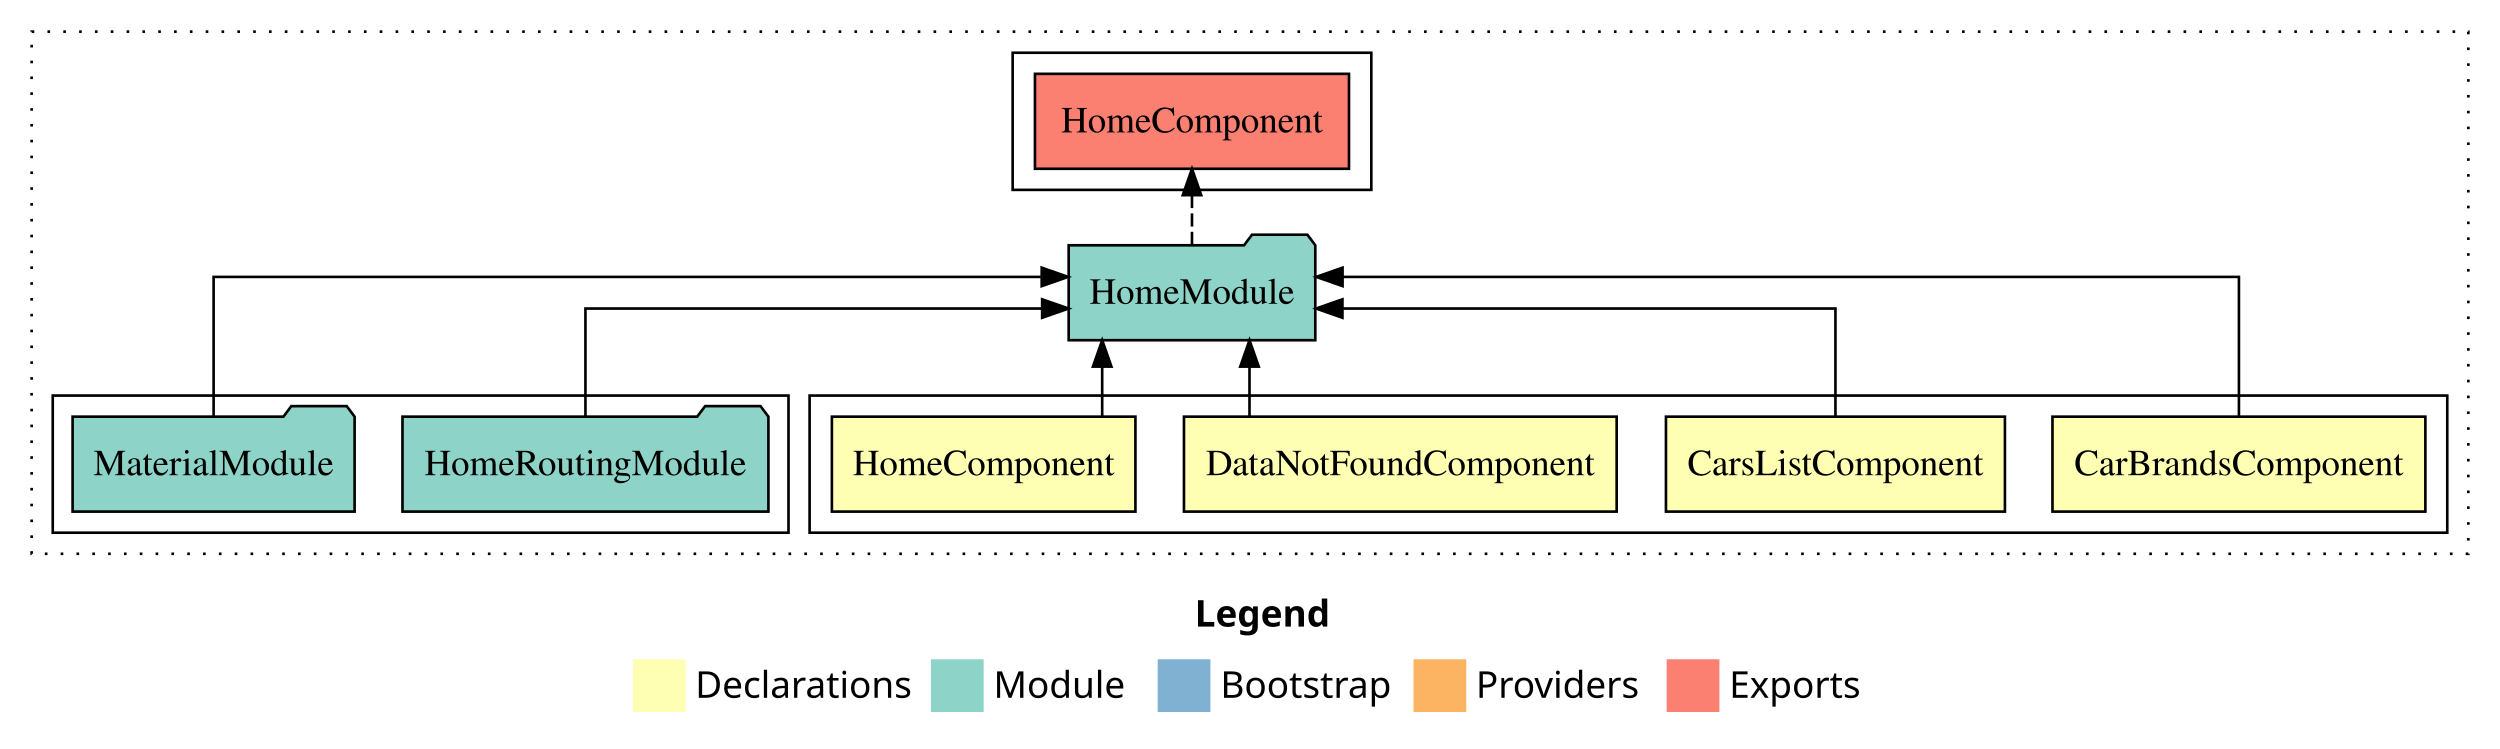
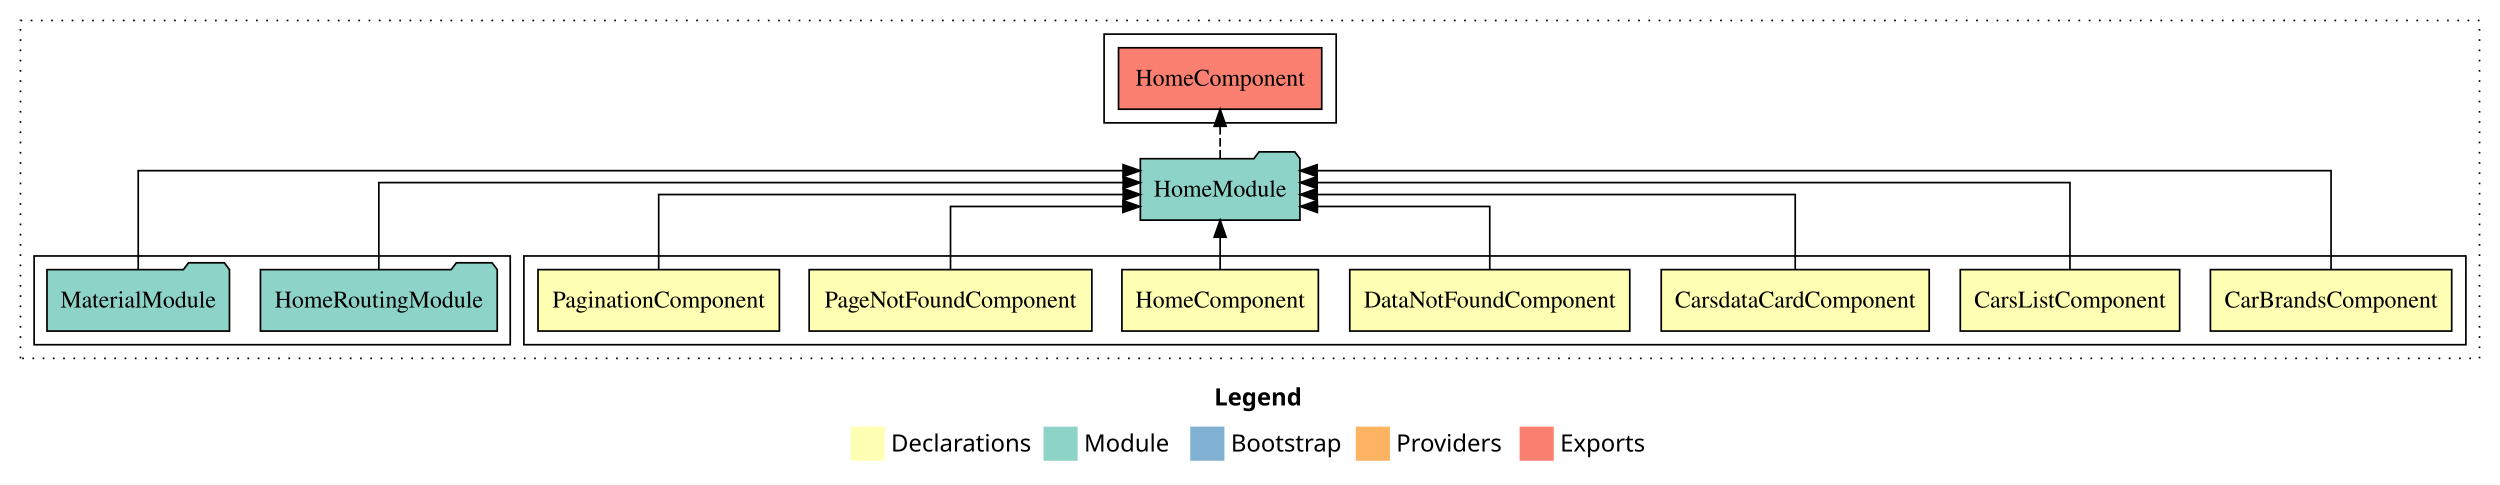
- <svg xmlns="http://www.w3.org/2000/svg" width="948pt" height="284pt" viewBox="0.00 0.00 948.00 284.00">
+ <svg xmlns="http://www.w3.org/2000/svg" width="1465pt" height="284pt" viewBox="0.00 0.00 1465.00 284.00">
  <g id="graph0" class="graph" transform="scale(1 1) rotate(0) translate(4 280)">
-     <polygon fill="white" stroke="transparent" points="-4,4 -4,-280 944,-280 944,4 -4,4" />
-     <text text-anchor="start" x="449.01" y="-42.4" font-family="Times-12" font-weight="bold" font-size="14.00">Legend</text>
-     <polygon fill="#ffffb3" stroke="transparent" points="236,-10 236,-30 256,-30 256,-10 236,-10" />
-     <text text-anchor="start" x="259.63" y="-15.4" font-family="Times-12" font-size="14.00">  Declarations</text>
-     <polygon fill="#8dd3c7" stroke="transparent" points="349,-10 349,-30 369,-30 369,-10 349,-10" />
-     <text text-anchor="start" x="372.73" y="-15.4" font-family="Times-12" font-size="14.00">  Module</text>
-     <polygon fill="#80b1d3" stroke="transparent" points="435,-10 435,-30 455,-30 455,-10 435,-10" />
-     <text text-anchor="start" x="458.78" y="-15.4" font-family="Times-12" font-size="14.00">  Bootstrap</text>
-     <polygon fill="#fdb462" stroke="transparent" points="532,-10 532,-30 552,-30 552,-10 532,-10" />
-     <text text-anchor="start" x="555.67" y="-15.4" font-family="Times-12" font-size="14.00">  Providers</text>
-     <polygon fill="#fb8072" stroke="transparent" points="628,-10 628,-30 648,-30 648,-10 628,-10" />
-     <text text-anchor="start" x="651.73" y="-15.4" font-family="Times-12" font-size="14.00">  Exports</text>
+     <polygon fill="white" stroke="transparent" points="-4,4 -4,-280 1461,-280 1461,4 -4,4" />
+     <text text-anchor="start" x="707.51" y="-42.4" font-family="Times-12" font-weight="bold" font-size="14.00">Legend</text>
+     <polygon fill="#ffffb3" stroke="transparent" points="494.5,-10 494.5,-30 514.5,-30 514.5,-10 494.5,-10" />
+     <text text-anchor="start" x="518.13" y="-15.4" font-family="Times-12" font-size="14.00">  Declarations</text>
+     <polygon fill="#8dd3c7" stroke="transparent" points="607.5,-10 607.5,-30 627.5,-30 627.5,-10 607.5,-10" />
+     <text text-anchor="start" x="631.23" y="-15.4" font-family="Times-12" font-size="14.00">  Module</text>
+     <polygon fill="#80b1d3" stroke="transparent" points="693.5,-10 693.5,-30 713.5,-30 713.5,-10 693.5,-10" />
+     <text text-anchor="start" x="717.28" y="-15.4" font-family="Times-12" font-size="14.00">  Bootstrap</text>
+     <polygon fill="#fdb462" stroke="transparent" points="790.5,-10 790.5,-30 810.5,-30 810.5,-10 790.5,-10" />
+     <text text-anchor="start" x="814.17" y="-15.4" font-family="Times-12" font-size="14.00">  Providers</text>
+     <polygon fill="#fb8072" stroke="transparent" points="886.5,-10 886.5,-30 906.5,-30 906.5,-10 886.5,-10" />
+     <text text-anchor="start" x="910.23" y="-15.4" font-family="Times-12" font-size="14.00">  Exports</text>
    <g id="clust1" class="cluster">
-       <polygon fill="none" stroke="black" stroke-dasharray="1,5" points="8,-70 8,-268 932,-268 932,-70 8,-70" />
+       <polygon fill="none" stroke="black" stroke-dasharray="1,5" points="8,-70 8,-268 1449,-268 1449,-70 8,-70" />
    </g>
    <g id="clust2" class="cluster">
-       <polygon fill="none" stroke="black" points="303,-78 303,-130 924,-130 924,-78 303,-78" />
+       <polygon fill="none" stroke="black" points="303,-78 303,-130 1441,-130 1441,-78 303,-78" />
    </g>
-     <g id="clust8" class="cluster">
-       <polygon fill="none" stroke="black" points="380,-208 380,-260 516,-260 516,-208 380,-208" />
-     </g>
-     <g id="clust7" class="cluster">
+     <g id="clust10" class="cluster">
      <polygon fill="none" stroke="black" points="16,-78 16,-130 295,-130 295,-78 16,-78" />
    </g>
+     <g id="clust11" class="cluster">
+       <polygon fill="none" stroke="black" points="643,-208 643,-260 779,-260 779,-208 643,-208" />
+     </g>
    <g id="node1" class="node">
-       <polygon fill="#ffffb3" stroke="black" points="915.7,-122 774.3,-122 774.3,-86 915.7,-86 915.7,-122" />
-       <text text-anchor="middle" x="845" y="-99.8" font-family="Times,serif" font-size="14.00">CarBrandsComponent</text>
+       <polygon fill="#ffffb3" stroke="black" points="1432.7,-122 1291.3,-122 1291.3,-86 1432.7,-86 1432.7,-122" />
+       <text text-anchor="middle" x="1362" y="-99.8" font-family="Times,serif" font-size="14.00">CarBrandsComponent</text>
+     </g>
+     <g id="node8" class="node">
+       <polygon fill="#8dd3c7" stroke="black" points="757.76,-187 754.76,-191 733.76,-191 730.76,-187 664.24,-187 664.24,-151 757.76,-151 757.76,-187" />
+       <text text-anchor="middle" x="711" y="-164.8" font-family="Times,serif" font-size="14.00">HomeModule</text>
+     </g>
+     <g id="edge1" class="edge">
+       <path fill="none" stroke="black" d="M1362,-122.01C1362,-144.49 1362,-180 1362,-180 1362,-180 767.82,-180 767.82,-180" />
+       <polygon fill="black" stroke="black" points="767.82,-176.5 757.82,-180 767.82,-183.5 767.82,-176.5" />
+     </g>
+     <g id="node2" class="node">
+       <polygon fill="#ffffb3" stroke="black" points="1273.27,-122 1144.73,-122 1144.73,-86 1273.27,-86 1273.27,-122" />
+       <text text-anchor="middle" x="1209" y="-99.8" font-family="Times,serif" font-size="14.00">CarsListComponent</text>
+     </g>
+     <g id="edge2" class="edge">
+       <path fill="none" stroke="black" d="M1209,-122.13C1209,-142.57 1209,-173 1209,-173 1209,-173 767.85,-173 767.85,-173" />
+       <polygon fill="black" stroke="black" points="767.85,-169.5 757.85,-173 767.85,-176.5 767.85,-169.5" />
+     </g>
+     <g id="node3" class="node">
+       <polygon fill="#ffffb3" stroke="black" points="1126.52,-122 969.48,-122 969.48,-86 1126.52,-86 1126.52,-122" />
+       <text text-anchor="middle" x="1048" y="-99.8" font-family="Times,serif" font-size="14.00">CarsdataCardComponent</text>
+     </g>
+     <g id="edge3" class="edge">
+       <path fill="none" stroke="black" d="M1048,-122.27C1048,-140.56 1048,-166 1048,-166 1048,-166 767.86,-166 767.86,-166" />
+       <polygon fill="black" stroke="black" points="767.86,-162.5 757.86,-166 767.86,-169.5 767.86,-162.5" />
+     </g>
+     <g id="node4" class="node">
+       <polygon fill="#ffffb3" stroke="black" points="951.04,-122 786.96,-122 786.96,-86 951.04,-86 951.04,-122" />
+       <text text-anchor="middle" x="869" y="-99.8" font-family="Times,serif" font-size="14.00">DataNotFoundComponent</text>
+     </g>
+     <g id="edge4" class="edge">
+       <path fill="none" stroke="black" d="M869,-122.01C869,-138.05 869,-159 869,-159 869,-159 767.98,-159 767.98,-159" />
+       <polygon fill="black" stroke="black" points="767.98,-155.5 757.98,-159 767.98,-162.5 767.98,-155.5" />
    </g>
    <g id="node5" class="node">
-       <polygon fill="#8dd3c7" stroke="black" points="494.76,-187 491.76,-191 470.76,-191 467.76,-187 401.24,-187 401.24,-151 494.76,-151 494.76,-187" />
-       <text text-anchor="middle" x="448" y="-164.8" font-family="Times,serif" font-size="14.00">HomeModule</text>
+       <polygon fill="#ffffb3" stroke="black" points="768.55,-122 653.45,-122 653.45,-86 768.55,-86 768.55,-122" />
+       <text text-anchor="middle" x="711" y="-99.8" font-family="Times,serif" font-size="14.00">HomeComponent</text>
    </g>
-     <g id="edge1" class="edge">
-       <path fill="none" stroke="black" d="M845,-122.28C845,-143.32 845,-175 845,-175 845,-175 505.1,-175 505.1,-175" />
-       <polygon fill="black" stroke="black" points="505.1,-171.5 495.1,-175 505.1,-178.5 505.1,-171.5" />
+     <g id="edge5" class="edge">
+       <path fill="none" stroke="black" d="M711,-122.11C711,-122.11 711,-140.99 711,-140.99" />
+       <polygon fill="black" stroke="black" points="707.5,-140.99 711,-150.99 714.5,-140.99 707.5,-140.99" />
    </g>
-     <g id="node2" class="node">
-       <polygon fill="#ffffb3" stroke="black" points="756.27,-122 627.73,-122 627.73,-86 756.27,-86 756.27,-122" />
-       <text text-anchor="middle" x="692" y="-99.8" font-family="Times,serif" font-size="14.00">CarsListComponent</text>
+     <g id="node6" class="node">
+       <polygon fill="#ffffb3" stroke="black" points="635.82,-122 470.18,-122 470.18,-86 635.82,-86 635.82,-122" />
+       <text text-anchor="middle" x="553" y="-99.8" font-family="Times,serif" font-size="14.00">PageNotFoundComponent</text>
    </g>
-     <g id="edge2" class="edge">
-       <path fill="none" stroke="black" d="M692,-122.02C692,-139.37 692,-163 692,-163 692,-163 505.05,-163 505.05,-163" />
-       <polygon fill="black" stroke="black" points="505.05,-159.5 495.05,-163 505.05,-166.5 505.05,-159.5" />
+     <g id="edge6" class="edge">
+       <path fill="none" stroke="black" d="M553,-122.01C553,-138.05 553,-159 553,-159 553,-159 654.02,-159 654.02,-159" />
+       <polygon fill="black" stroke="black" points="654.02,-162.5 664.02,-159 654.02,-155.5 654.02,-162.5" />
    </g>
-     <g id="node3" class="node">
-       <polygon fill="#ffffb3" stroke="black" points="609.04,-122 444.96,-122 444.96,-86 609.04,-86 609.04,-122" />
-       <text text-anchor="middle" x="527" y="-99.8" font-family="Times,serif" font-size="14.00">DataNotFoundComponent</text>
-     </g>
-     <g id="edge3" class="edge">
-       <path fill="none" stroke="black" d="M469.81,-122.11C469.81,-122.11 469.81,-140.99 469.81,-140.99" />
-       <polygon fill="black" stroke="black" points="466.31,-140.99 469.81,-150.99 473.31,-140.99 466.31,-140.99" />
-     </g>
-     <g id="node4" class="node">
-       <polygon fill="#ffffb3" stroke="black" points="426.55,-122 311.45,-122 311.45,-86 426.55,-86 426.55,-122" />
-       <text text-anchor="middle" x="369" y="-99.8" font-family="Times,serif" font-size="14.00">HomeComponent</text>
-     </g>
-     <g id="edge4" class="edge">
-       <path fill="none" stroke="black" d="M413.95,-122.11C413.95,-122.11 413.95,-140.99 413.95,-140.99" />
-       <polygon fill="black" stroke="black" points="410.45,-140.99 413.95,-150.99 417.45,-140.99 410.45,-140.99" />
-     </g>
-     <g id="node8" class="node">
-       <polygon fill="#fb8072" stroke="black" points="507.54,-252 388.46,-252 388.46,-216 507.54,-216 507.54,-252" />
-       <text text-anchor="middle" x="448" y="-229.8" font-family="Times,serif" font-size="14.00">HomeComponent </text>
+     <g id="node7" class="node">
+       <polygon fill="#ffffb3" stroke="black" points="452.72,-122 311.28,-122 311.28,-86 452.72,-86 452.72,-122" />
+       <text text-anchor="middle" x="382" y="-99.8" font-family="Times,serif" font-size="14.00">PaginationComponent</text>
    </g>
    <g id="edge7" class="edge">
-       <path fill="none" stroke="black" stroke-dasharray="5,2" d="M448,-187.11C448,-187.11 448,-205.99 448,-205.99" />
-       <polygon fill="black" stroke="black" points="444.5,-205.99 448,-215.99 451.5,-205.99 444.5,-205.99" />
+       <path fill="none" stroke="black" d="M382,-122.27C382,-140.56 382,-166 382,-166 382,-166 654.21,-166 654.21,-166" />
+       <polygon fill="black" stroke="black" points="654.21,-169.5 664.21,-166 654.21,-162.5 654.21,-169.5" />
    </g>
-     <g id="node6" class="node">
+     <g id="node11" class="node">
+       <polygon fill="#fb8072" stroke="black" points="770.54,-252 651.46,-252 651.46,-216 770.54,-216 770.54,-252" />
+       <text text-anchor="middle" x="711" y="-229.8" font-family="Times,serif" font-size="14.00">HomeComponent </text>
+     </g>
+     <g id="edge10" class="edge">
+       <path fill="none" stroke="black" stroke-dasharray="5,2" d="M711,-187.11C711,-187.11 711,-205.99 711,-205.99" />
+       <polygon fill="black" stroke="black" points="707.5,-205.99 711,-215.99 714.5,-205.99 707.5,-205.99" />
+     </g>
+     <g id="node9" class="node">
      <polygon fill="#8dd3c7" stroke="black" points="287.38,-122 284.38,-126 263.38,-126 260.38,-122 148.62,-122 148.62,-86 287.38,-86 287.38,-122" />
      <text text-anchor="middle" x="218" y="-99.8" font-family="Times,serif" font-size="14.00">HomeRoutingModule</text>
    </g>
-     <g id="edge5" class="edge">
-       <path fill="none" stroke="black" d="M218,-122.02C218,-139.37 218,-163 218,-163 218,-163 391.18,-163 391.18,-163" />
-       <polygon fill="black" stroke="black" points="391.18,-166.5 401.18,-163 391.18,-159.5 391.18,-166.5" />
+     <g id="edge8" class="edge">
+       <path fill="none" stroke="black" d="M218,-122.13C218,-142.57 218,-173 218,-173 218,-173 654.18,-173 654.18,-173" />
+       <polygon fill="black" stroke="black" points="654.18,-176.5 664.18,-173 654.18,-169.5 654.18,-176.5" />
    </g>
-     <g id="node7" class="node">
+     <g id="node10" class="node">
      <polygon fill="#8dd3c7" stroke="black" points="130.47,-122 127.47,-126 106.47,-126 103.47,-122 23.53,-122 23.53,-86 130.47,-86 130.47,-122" />
      <text text-anchor="middle" x="77" y="-99.8" font-family="Times,serif" font-size="14.00">MaterialModule</text>
    </g>
-     <g id="edge6" class="edge">
-       <path fill="none" stroke="black" d="M77,-122.28C77,-143.32 77,-175 77,-175 77,-175 391.01,-175 391.01,-175" />
-       <polygon fill="black" stroke="black" points="391.01,-178.5 401.01,-175 391.01,-171.5 391.01,-178.5" />
+     <g id="edge9" class="edge">
+       <path fill="none" stroke="black" d="M77,-122.01C77,-144.49 77,-180 77,-180 77,-180 654.12,-180 654.12,-180" />
+       <polygon fill="black" stroke="black" points="654.12,-183.5 664.12,-180 654.12,-176.5 654.12,-183.5" />
    </g>
  </g>
</svg>
